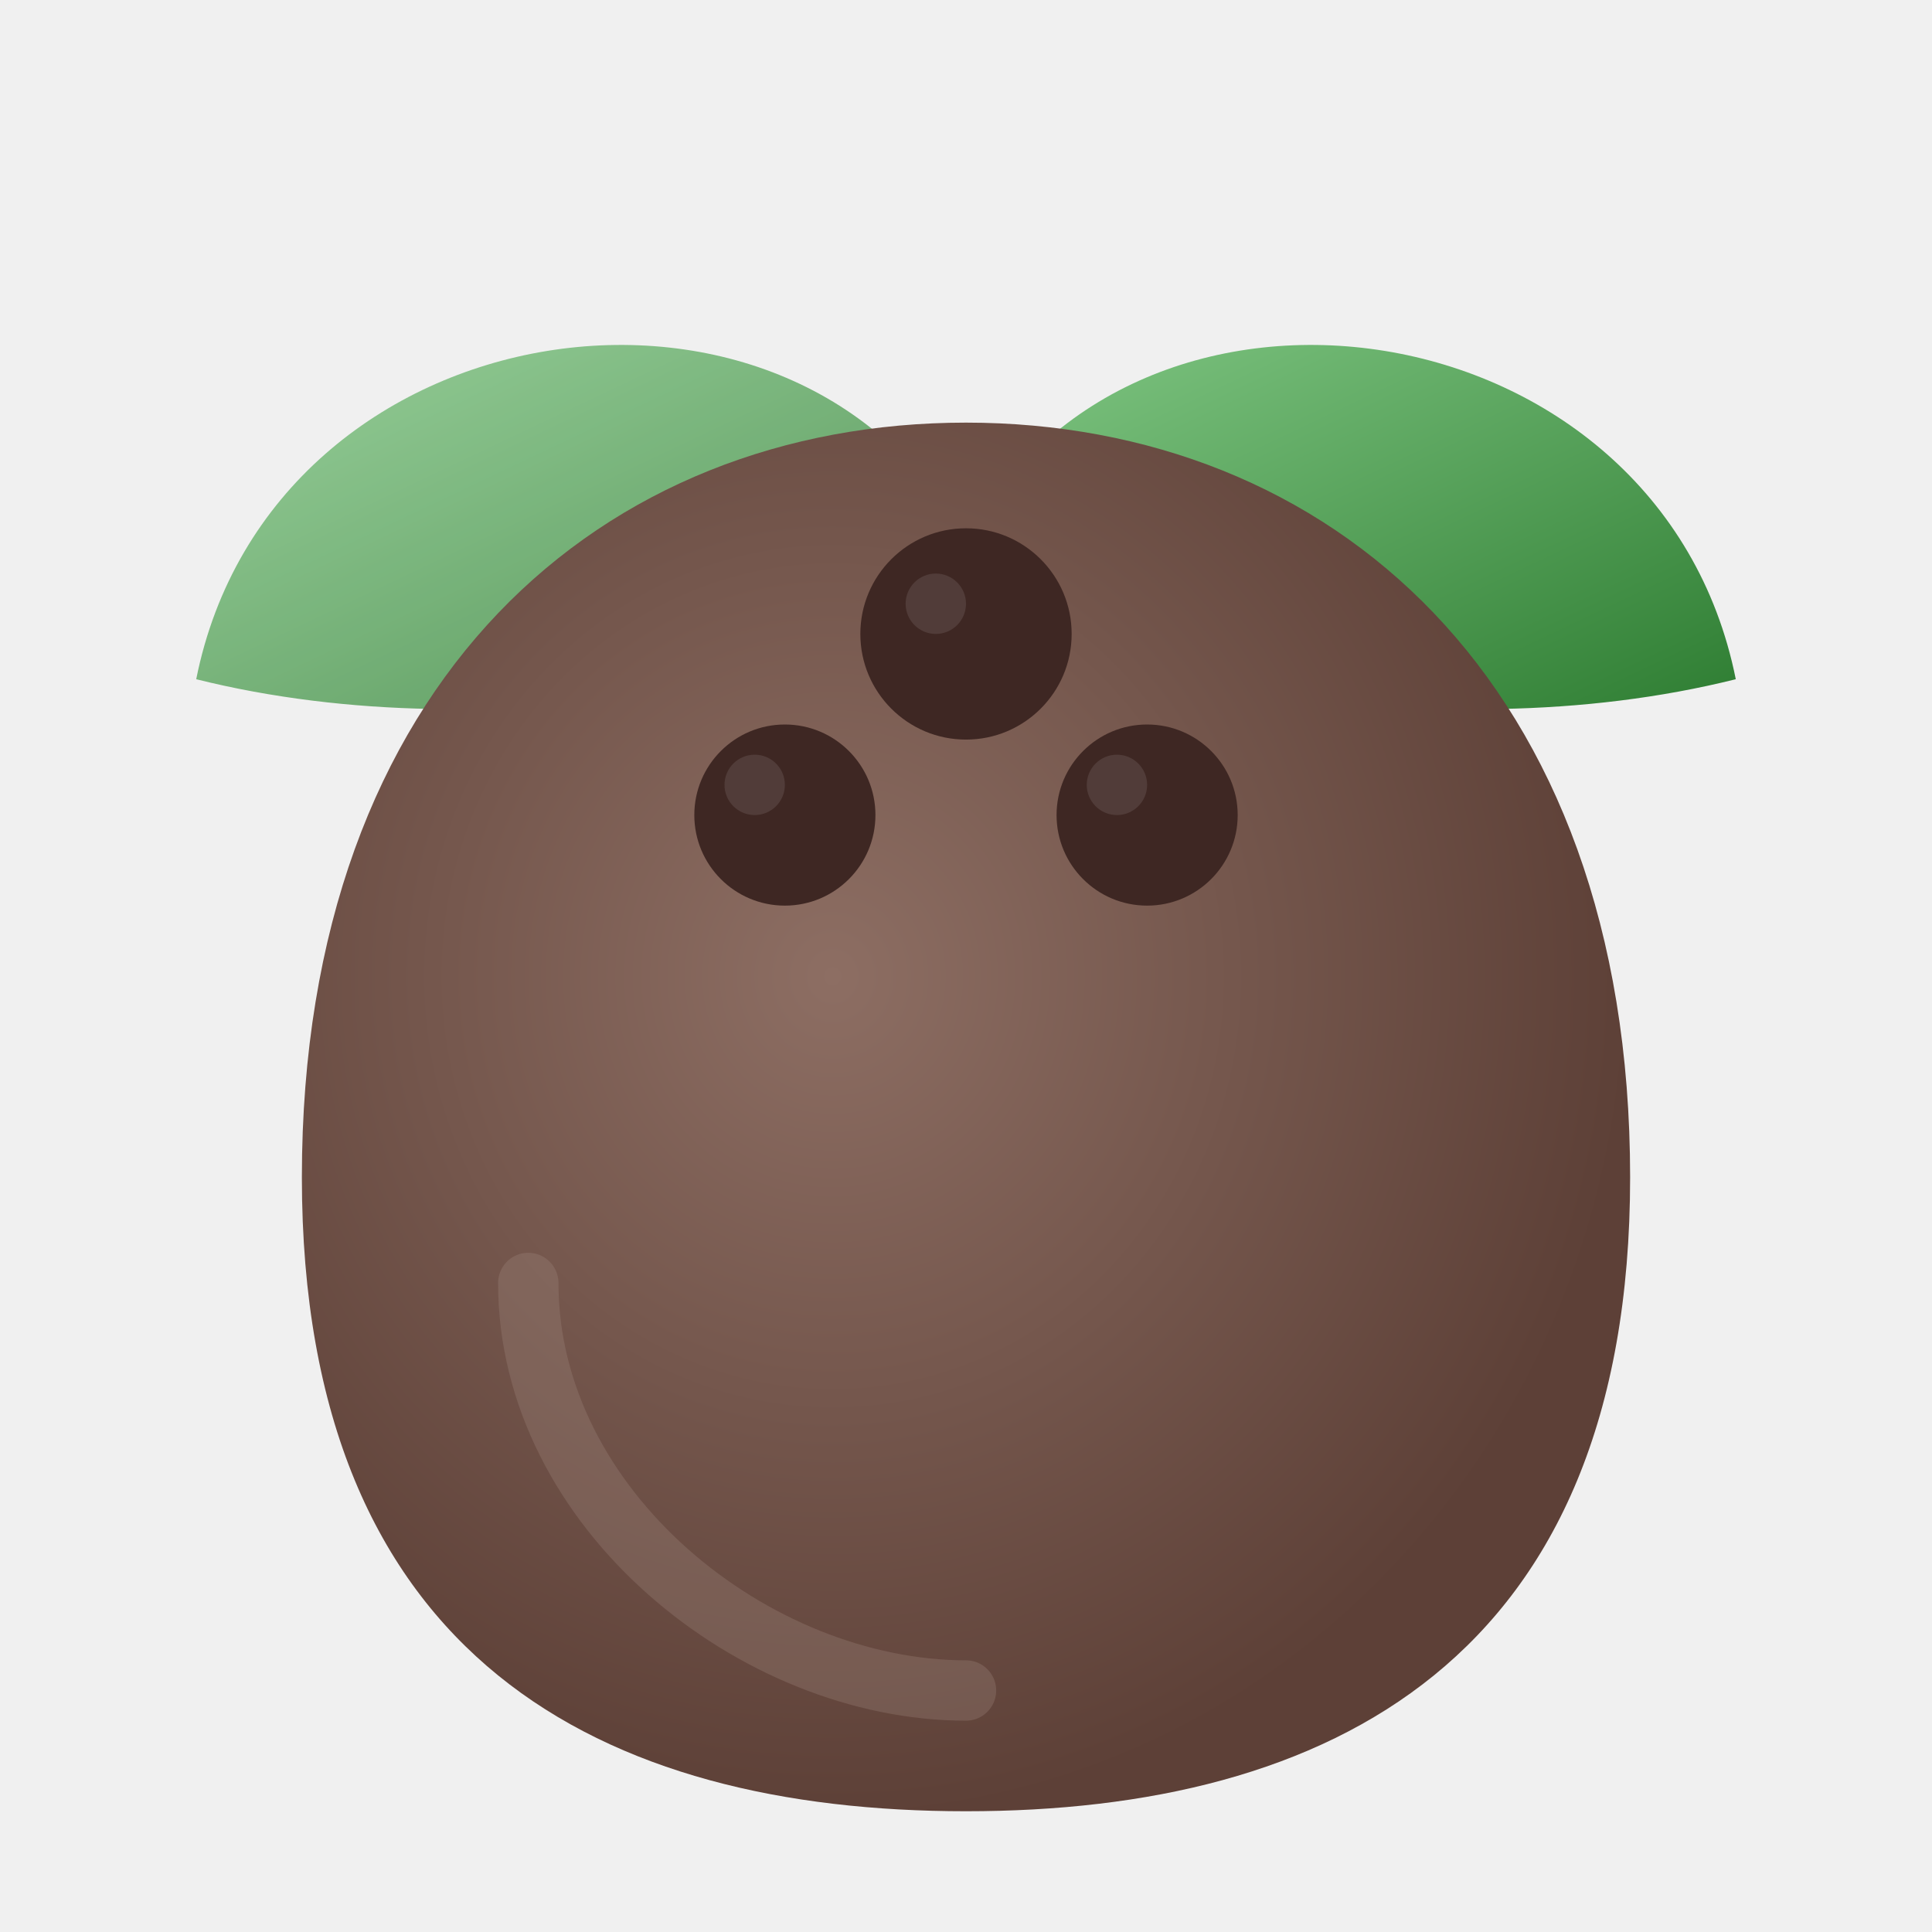
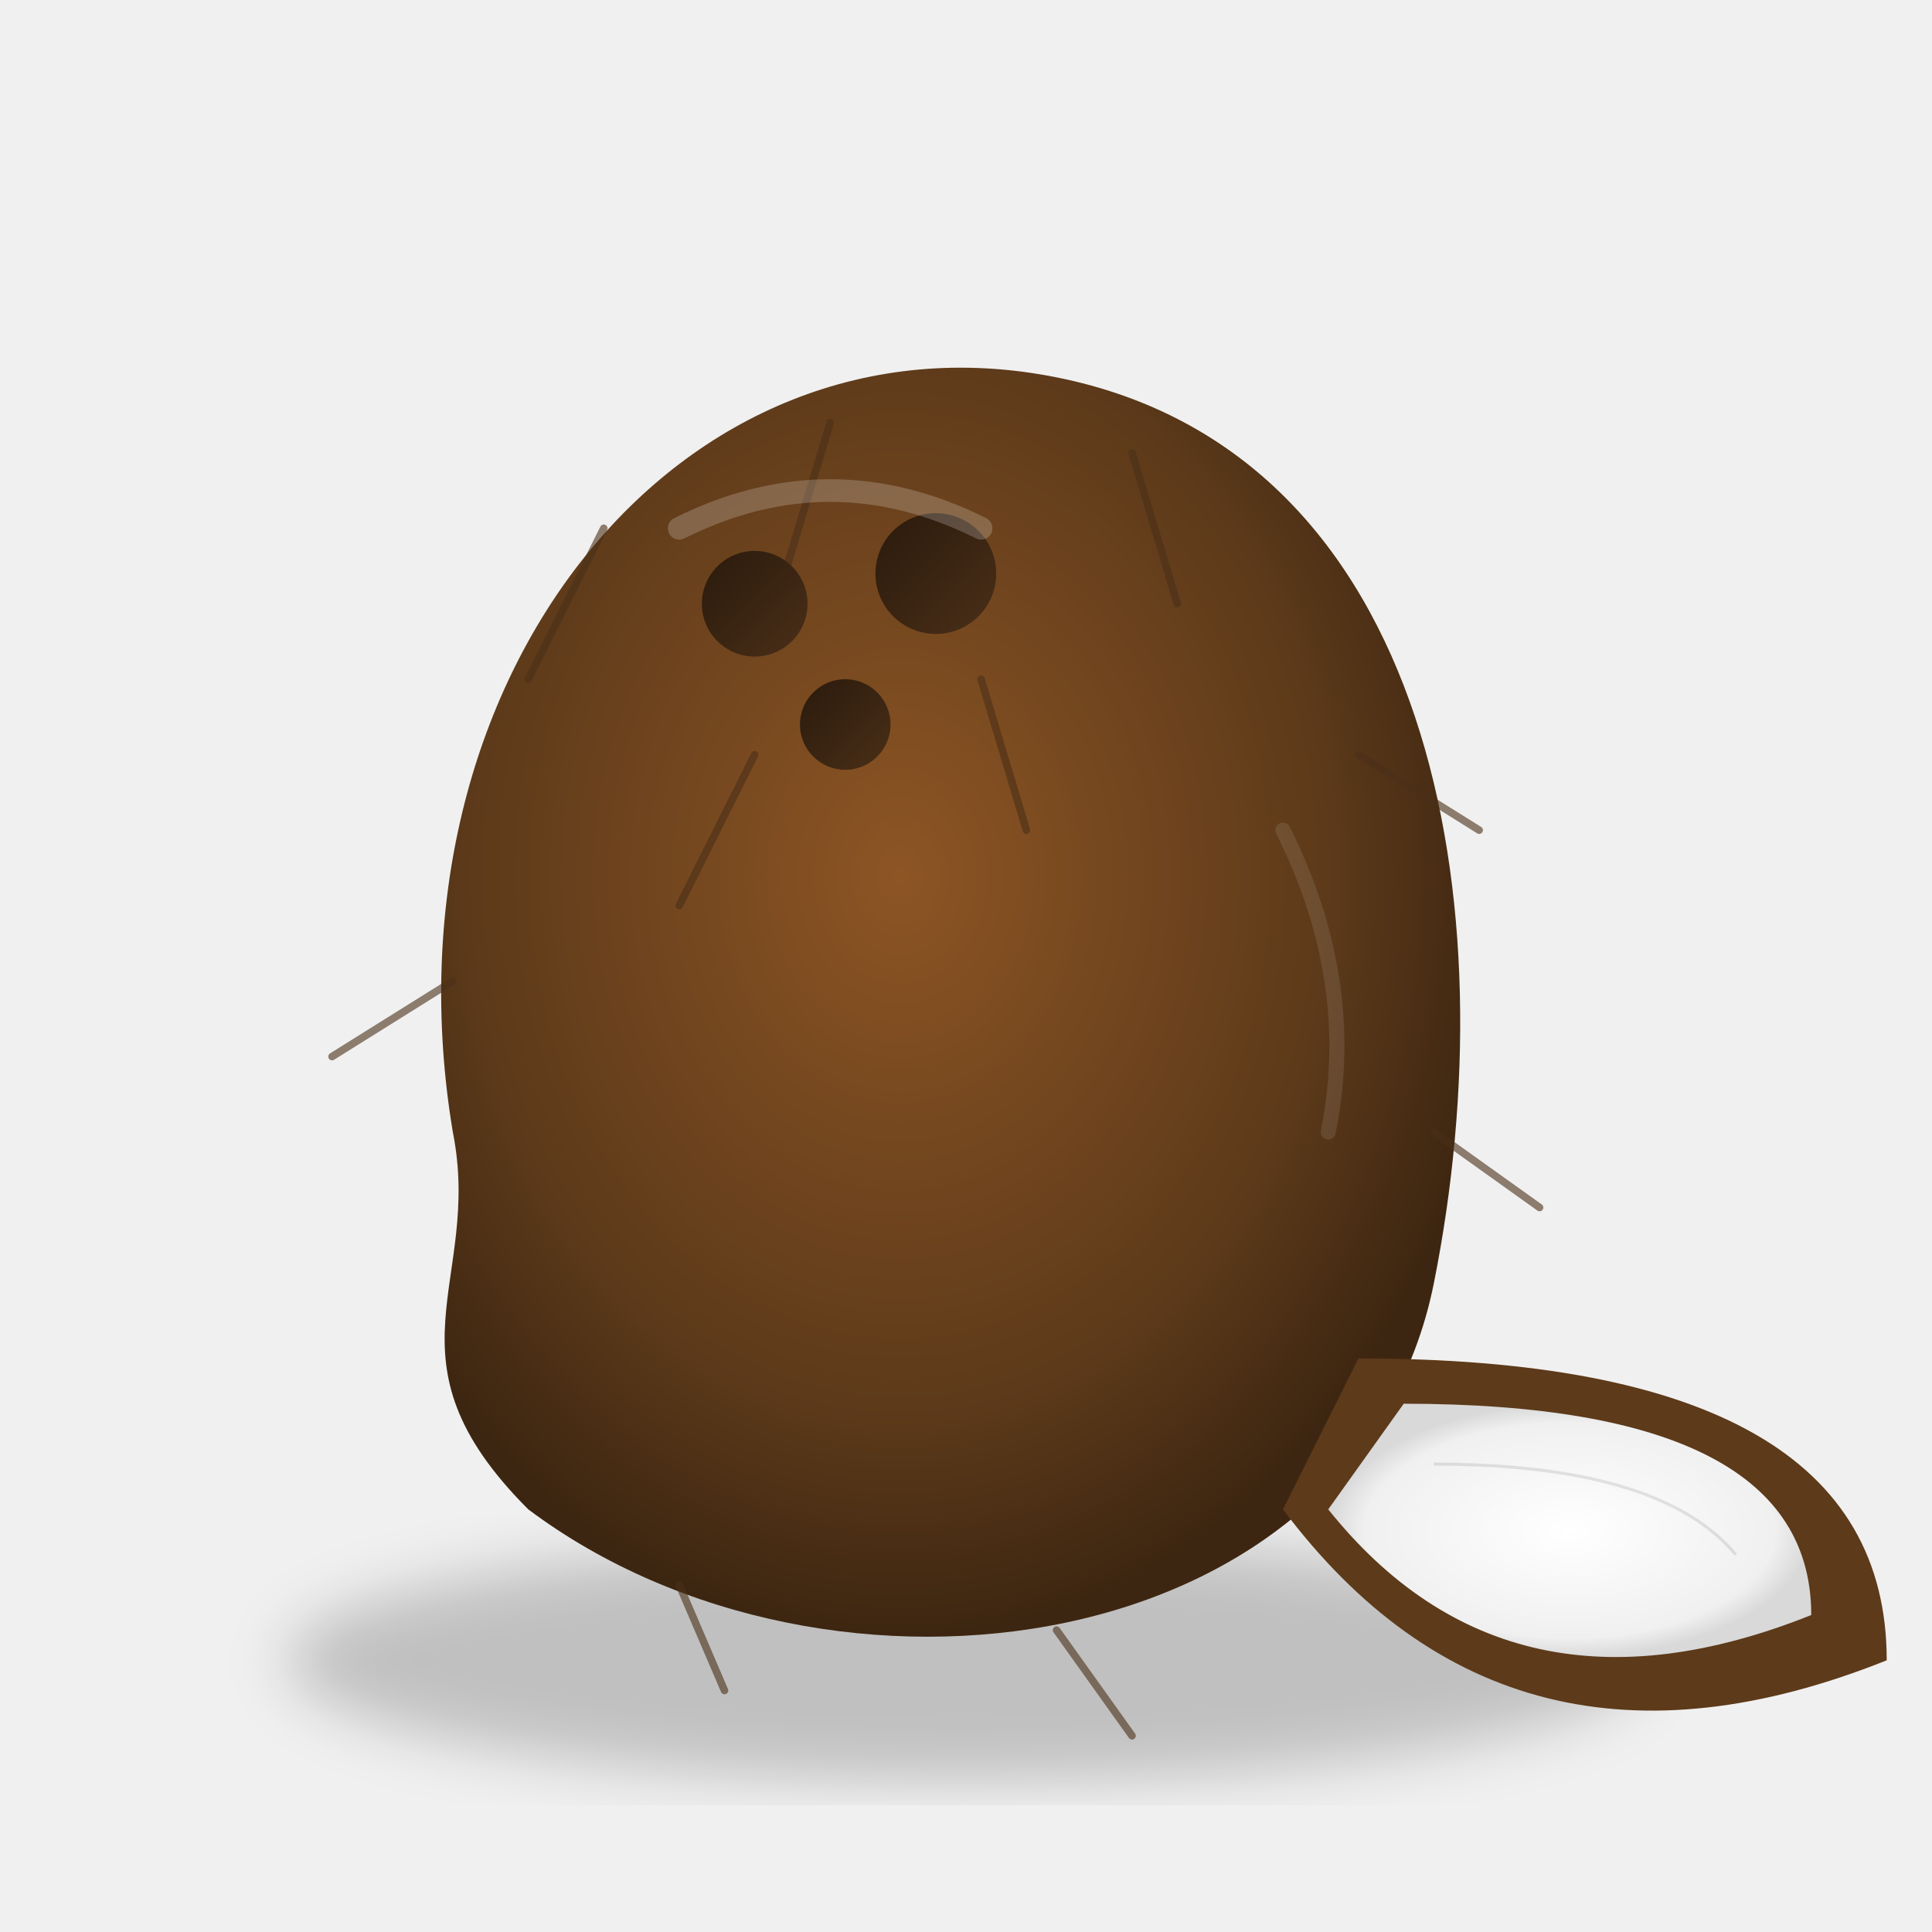
<svg xmlns="http://www.w3.org/2000/svg" width="128" height="128" viewBox="0 0 128 128">
  <defs>
-     <radialGradient id="coconutBody" cx="40%" cy="40%" r="60%">
-       <stop offset="0%" style="stop-color:#8D6E63" />
-       <stop offset="100%" style="stop-color:#5D4037" />
+     <radialGradient id="coconut_shell_grad" cx="45%" cy="40%" r="60%">
+       <stop offset="0%" style="stop-color:#8d5524;stop-opacity:1" />
+       <stop offset="70%" style="stop-color:#5d3a1a;stop-opacity:1" />
+       <stop offset="100%" style="stop-color:#3d2611;stop-opacity:1" />
    </radialGradient>
-     <linearGradient id="leafColor" x1="0%" y1="0%" x2="100%" y2="100%">
-       <stop offset="0%" style="stop-color:#81C784" />
-       <stop offset="100%" style="stop-color:#2E7D32" />
+     <radialGradient id="coconut_meat_grad" cx="50%" cy="50%" r="50%">
+       <stop offset="0%" style="stop-color:#ffffff;stop-opacity:1" />
+       <stop offset="85%" style="stop-color:#f0f0f0;stop-opacity:1" />
+       <stop offset="100%" style="stop-color:#d9d9d9;stop-opacity:1" />
+     </radialGradient>
+     <linearGradient id="coconut_eye_grad" x1="0%" y1="0%" x2="100%" y2="100%">
+       <stop offset="0%" style="stop-color:#2a1a0c;stop-opacity:1" />
+       <stop offset="100%" style="stop-color:#4a2f18;stop-opacity:1" />
    </linearGradient>
+     <filter id="coconut_shadow_blur">
+       <feGaussianBlur in="SourceGraphic" stdDeviation="2" />
+     </filter>
  </defs>
-   <path d="M64 36 C75 15 110 20 115 45 C95 50 70 45 64 36Z" fill="url(#leafColor)" />
-   <path d="M64 36 C53 15 18 20 13 45 C33 50 58 45 64 36Z" fill="url(#leafColor)" opacity="0.8" />
-   <path d="M64 28 C40 28 20 45 20 78 C20 110 40 120 64 120 C88 120 108 110 108 78 C108 45 88 28 64 28Z" fill="url(#coconutBody)" />
-   <path d="M35 85 C35 100 50 112 64 112" fill="none" stroke="#A1887F" stroke-width="4" stroke-linecap="round" opacity="0.3" />
-   <circle cx="52" cy="54" r="6" fill="#3E2723" />
-   <circle cx="76" cy="54" r="6" fill="#3E2723" />
-   <circle cx="64" cy="42" r="7" fill="#3E2723" />
-   <circle cx="50" cy="52" r="2" fill="#ffffff" opacity="0.1" />
-   <circle cx="74" cy="52" r="2" fill="#ffffff" opacity="0.1" />
-   <circle cx="62" cy="40" r="2" fill="#ffffff" opacity="0.1" />
+   <ellipse cx="64" cy="110" rx="45" ry="8" style="fill:#000000;fill-opacity:0.2;filter:url(#coconut_shadow_blur)" />
+   <path d="M30,75 C25,45 45,20 70,25 C95,30 100,60 95,85 C90,110 55,115 35,100 C25,90 32,85 30,75 Z" style="fill:url(#coconut_shell_grad)" />
+   <g style="stroke:#4a2f18;stroke-width:0.5;stroke-linecap:round;opacity:0.6">
+     <line x1="40" y1="35" x2="35" y2="45" />
+     <line x1="55" y1="28" x2="52" y2="38" />
+     <line x1="75" y1="30" x2="78" y2="40" />
+     <line x1="90" y1="50" x2="98" y2="55" />
+     <line x1="95" y1="75" x2="102" y2="80" />
+     <line x1="30" y1="65" x2="22" y2="70" />
+     <line x1="45" y1="105" x2="48" y2="112" />
+     <line x1="70" y1="108" x2="75" y2="115" />
+     <line x1="50" y1="50" x2="45" y2="60" />
+     <line x1="65" y1="45" x2="68" y2="55" />
+   </g>
+   <circle cx="50" cy="40" r="3.5" style="fill:url(#coconut_eye_grad)" />
+   <circle cx="62" cy="38" r="4" style="fill:url(#coconut_eye_grad)" />
+   <circle cx="56" cy="48" r="3" style="fill:url(#coconut_eye_grad)" />
+   <g transform="translate(15, 5)">
+     <path d="M75,85 Q110,85 110,105 Q85,115 70,95 Z" style="fill:#5d3a1a" />
+     <path d="M78,88 Q105,88 105,102 Q85,110 73,95 Z" style="fill:url(#coconut_meat_grad)" />
+     <path d="M80,92 Q95,92 100,98" style="fill:none;stroke:#000000;stroke-width:0.2;opacity:0.1" />
+   </g>
+   <path d="M45,35 Q55,30 65,35" style="fill:none;stroke:#ffffff;stroke-width:1.5;stroke-linecap:round;opacity:0.2" />
+   <path d="M85,55 Q90,65 88,75" style="fill:none;stroke:#ffffff;stroke-width:1;stroke-linecap:round;opacity:0.1" />
</svg>
